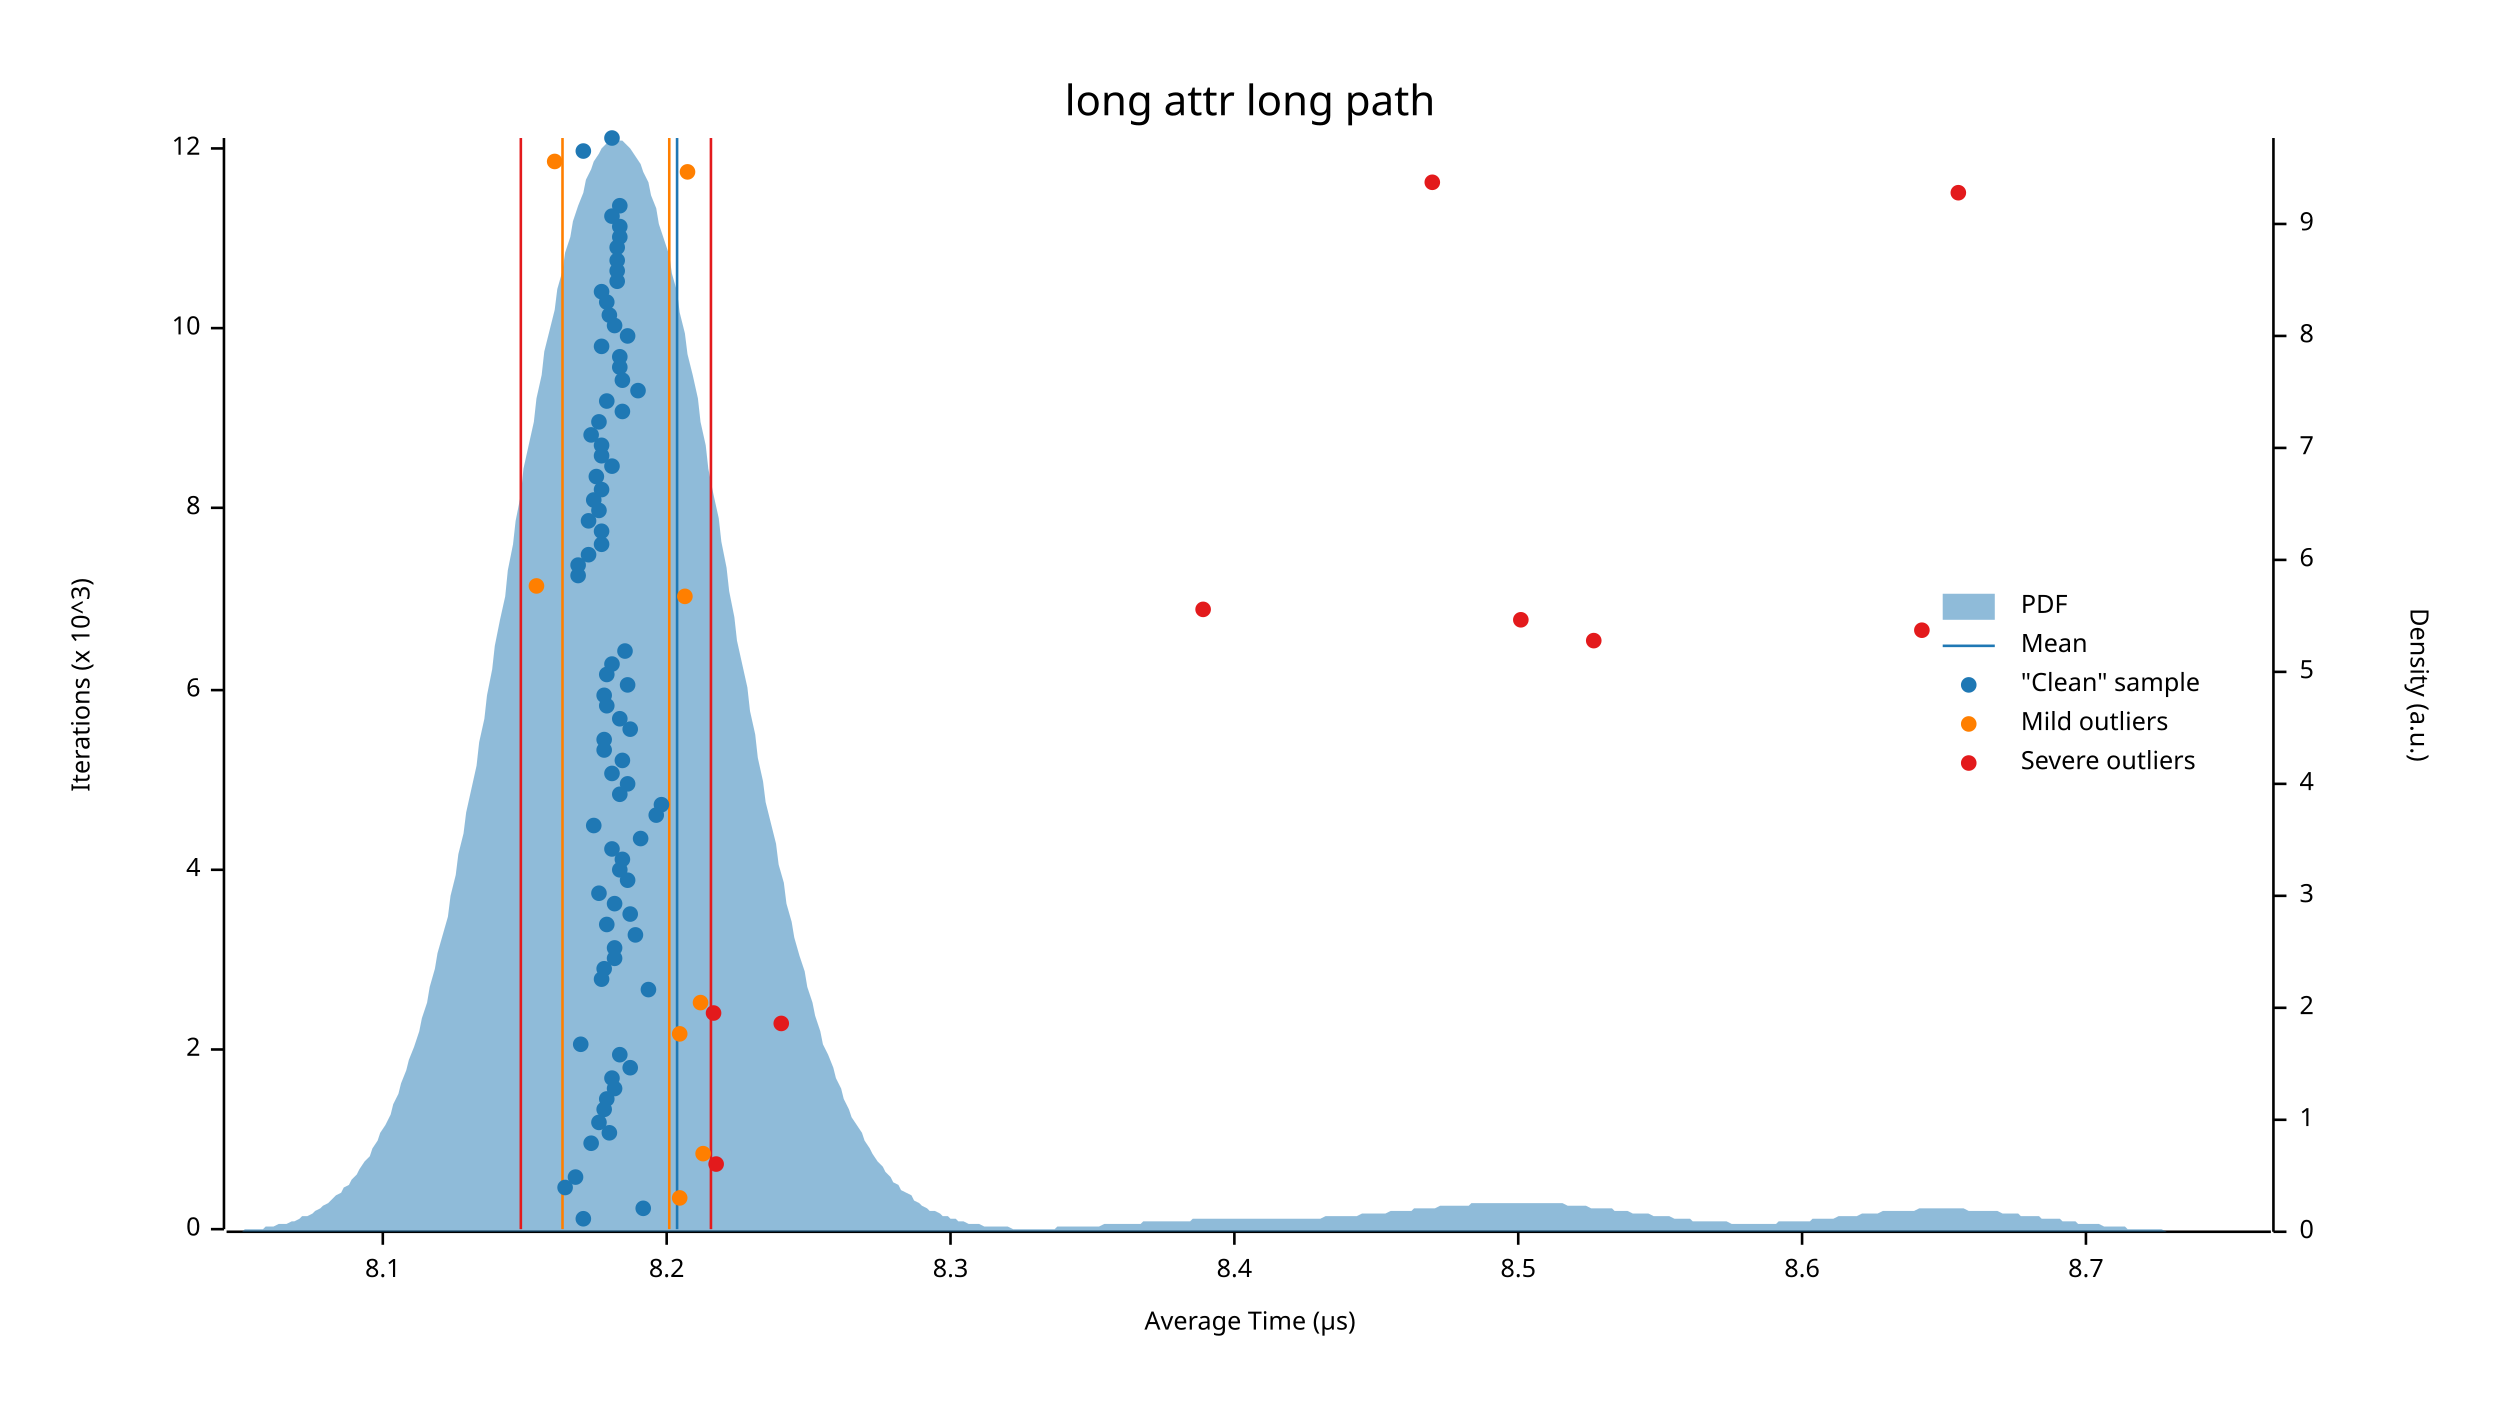
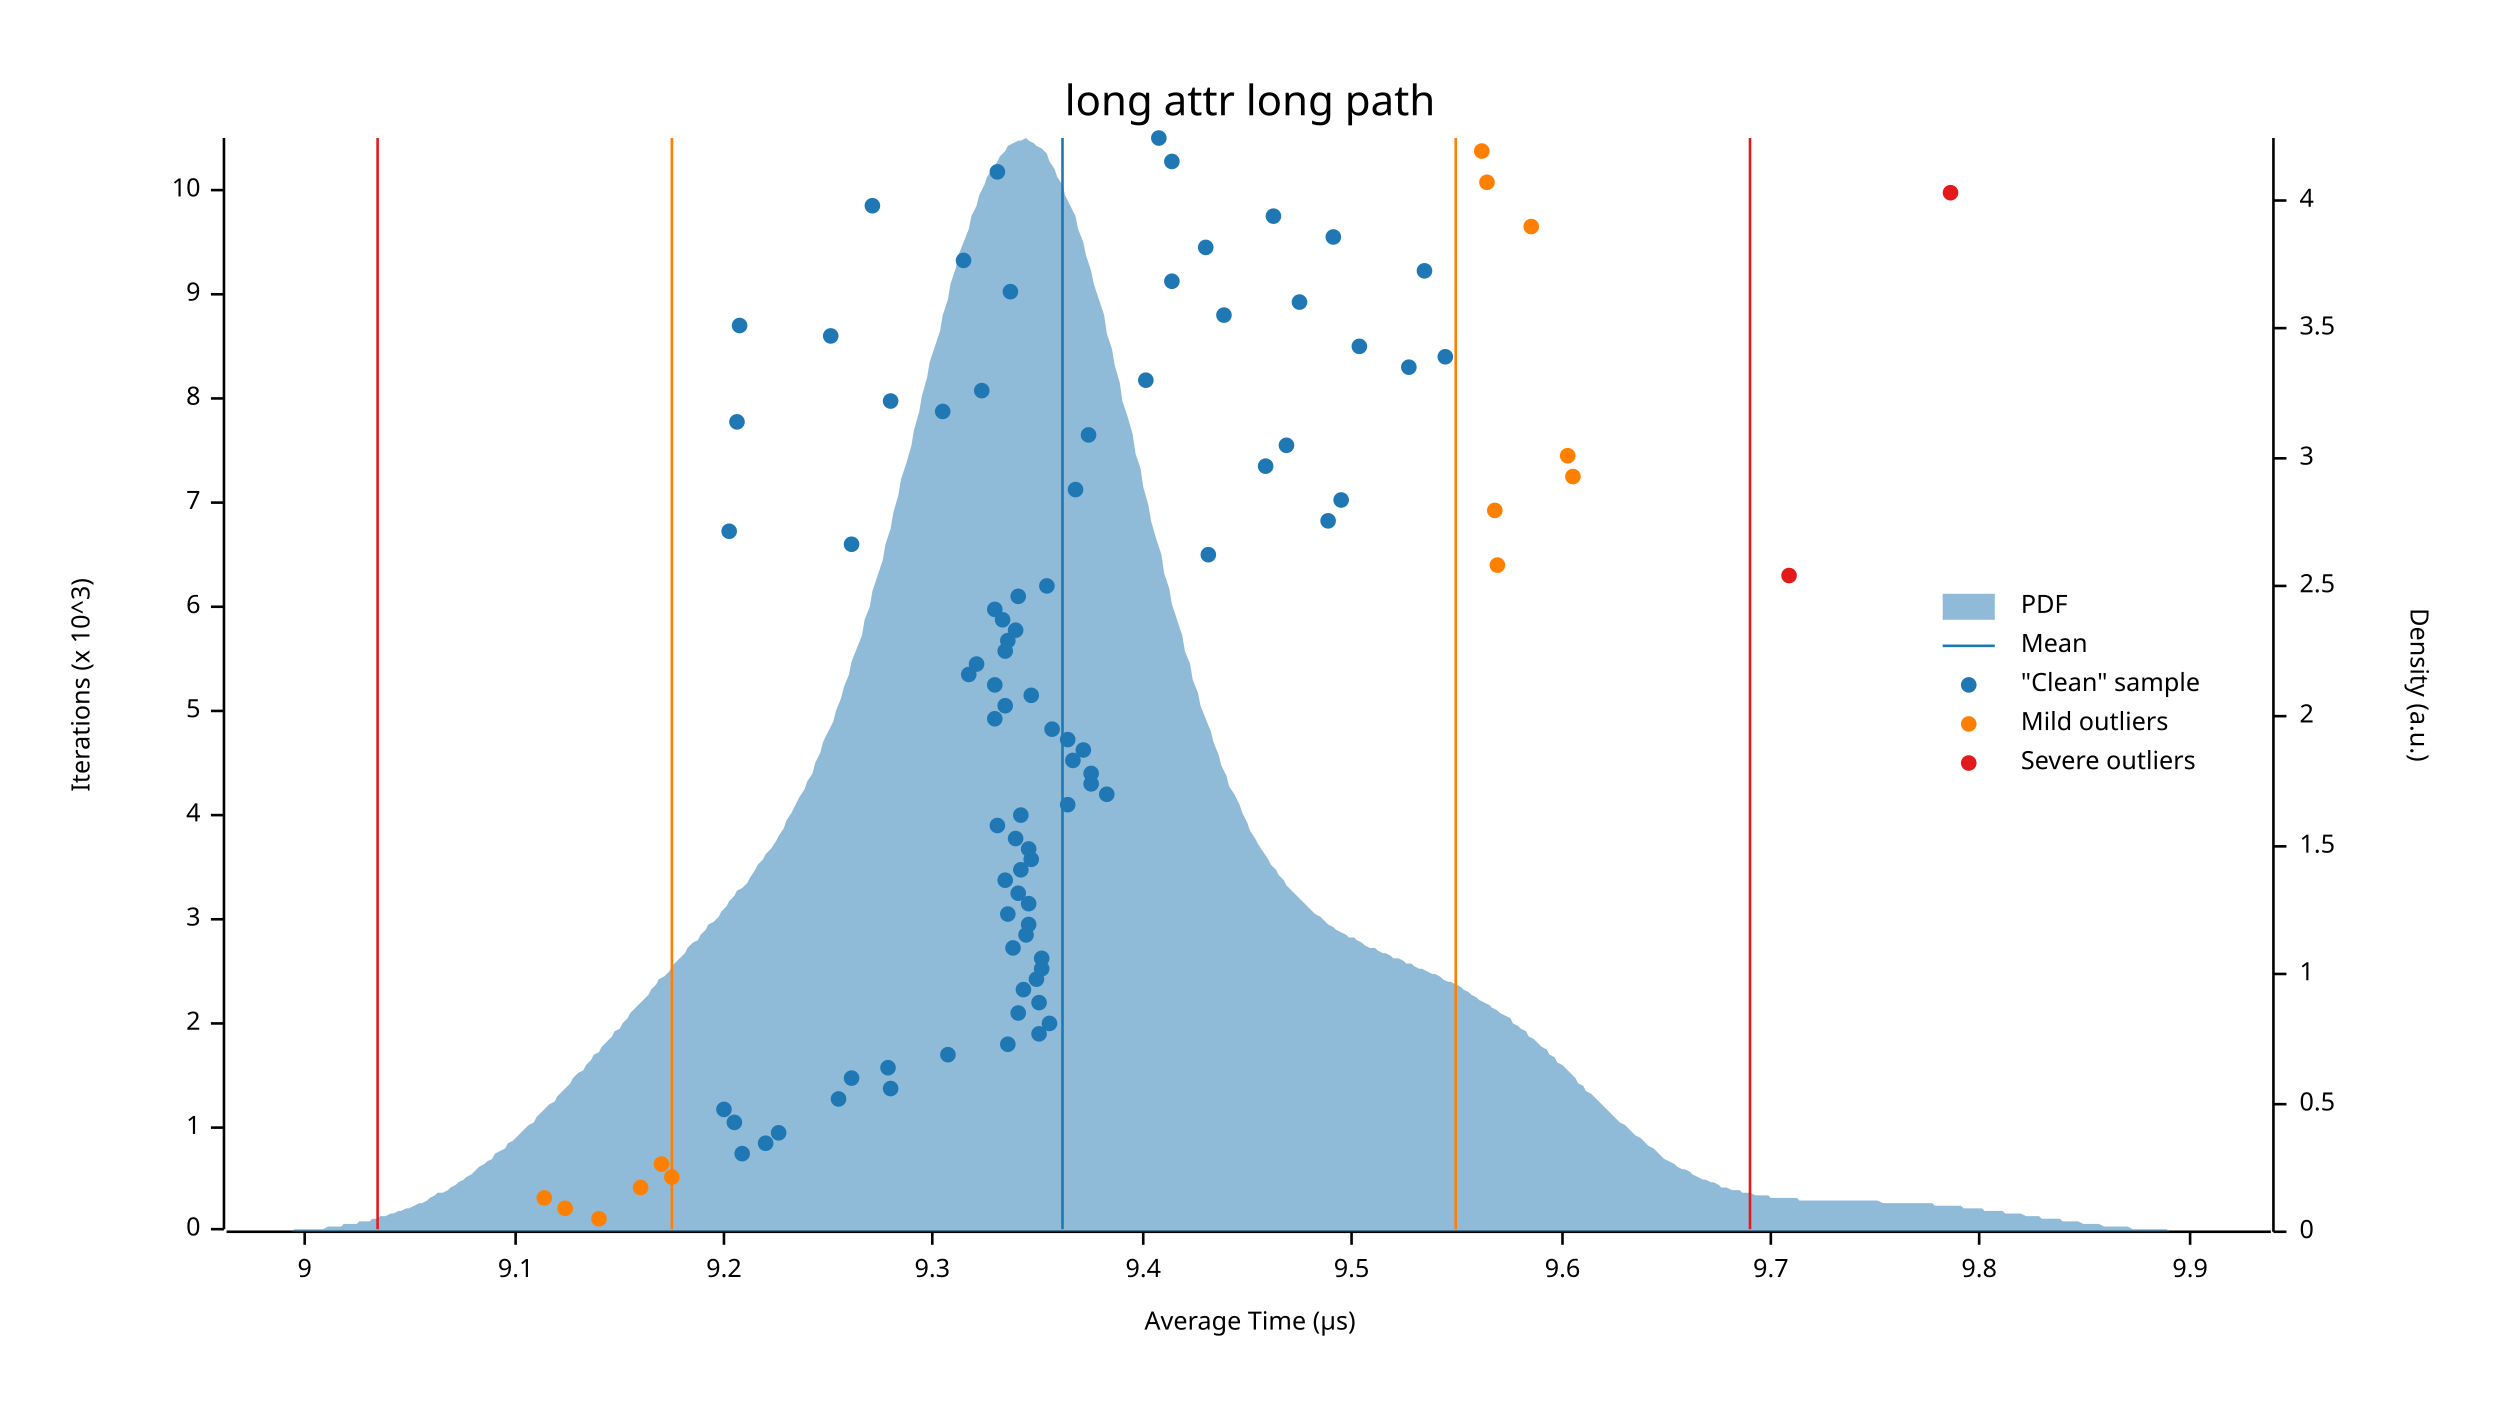
<svg xmlns="http://www.w3.org/2000/svg" width="960" height="540" viewBox="0 0 960 540">
  <text x="480" y="32" dy="0.76em" text-anchor="middle" font-family="sans-serif" font-size="16.129" opacity="1" fill="#000000">
long attr long path
</text>
  <text x="27" y="263" dy="0.76em" text-anchor="middle" font-family="sans-serif" font-size="9.677" opacity="1" fill="#000000" transform="rotate(270, 27, 263)">
Iterations (x 10^3)
</text>
  <text x="480" y="513" dy="-0.5ex" text-anchor="middle" font-family="sans-serif" font-size="9.677" opacity="1" fill="#000000">
Average Time (µs)
</text>
  <polyline fill="none" opacity="1" stroke="#000000" stroke-width="1" points="86,53 86,472 " />
  <text x="77" y="472" dy="0.5ex" text-anchor="end" font-family="sans-serif" font-size="9.677" opacity="1" fill="#000000">
0
</text>
  <polyline fill="none" opacity="1" stroke="#000000" stroke-width="1" points="81,472 86,472 " />
-   <text x="77" y="403" dy="0.5ex" text-anchor="end" font-family="sans-serif" font-size="9.677" opacity="1" fill="#000000">
+   <text x="77" y="433" dy="0.5ex" text-anchor="end" font-family="sans-serif" font-size="9.677" opacity="1" fill="#000000">
+ 1
+ </text>
+   <polyline fill="none" opacity="1" stroke="#000000" stroke-width="1" points="81,433 86,433 " />
+   <text x="77" y="393" dy="0.5ex" text-anchor="end" font-family="sans-serif" font-size="9.677" opacity="1" fill="#000000">
2
</text>
-   <polyline fill="none" opacity="1" stroke="#000000" stroke-width="1" points="81,403 86,403 " />
-   <text x="77" y="334" dy="0.5ex" text-anchor="end" font-family="sans-serif" font-size="9.677" opacity="1" fill="#000000">
+   <polyline fill="none" opacity="1" stroke="#000000" stroke-width="1" points="81,393 86,393 " />
+   <text x="77" y="353" dy="0.5ex" text-anchor="end" font-family="sans-serif" font-size="9.677" opacity="1" fill="#000000">
+ 3
+ </text>
+   <polyline fill="none" opacity="1" stroke="#000000" stroke-width="1" points="81,353 86,353 " />
+   <text x="77" y="313" dy="0.5ex" text-anchor="end" font-family="sans-serif" font-size="9.677" opacity="1" fill="#000000">
4
</text>
-   <polyline fill="none" opacity="1" stroke="#000000" stroke-width="1" points="81,334 86,334 " />
-   <text x="77" y="265" dy="0.5ex" text-anchor="end" font-family="sans-serif" font-size="9.677" opacity="1" fill="#000000">
+   <polyline fill="none" opacity="1" stroke="#000000" stroke-width="1" points="81,313 86,313 " />
+   <text x="77" y="273" dy="0.5ex" text-anchor="end" font-family="sans-serif" font-size="9.677" opacity="1" fill="#000000">
+ 5
+ </text>
+   <polyline fill="none" opacity="1" stroke="#000000" stroke-width="1" points="81,273 86,273 " />
+   <text x="77" y="233" dy="0.5ex" text-anchor="end" font-family="sans-serif" font-size="9.677" opacity="1" fill="#000000">
6
</text>
-   <polyline fill="none" opacity="1" stroke="#000000" stroke-width="1" points="81,265 86,265 " />
-   <text x="77" y="195" dy="0.5ex" text-anchor="end" font-family="sans-serif" font-size="9.677" opacity="1" fill="#000000">
+   <polyline fill="none" opacity="1" stroke="#000000" stroke-width="1" points="81,233 86,233 " />
+   <text x="77" y="193" dy="0.5ex" text-anchor="end" font-family="sans-serif" font-size="9.677" opacity="1" fill="#000000">
+ 7
+ </text>
+   <polyline fill="none" opacity="1" stroke="#000000" stroke-width="1" points="81,193 86,193 " />
+   <text x="77" y="153" dy="0.5ex" text-anchor="end" font-family="sans-serif" font-size="9.677" opacity="1" fill="#000000">
8
</text>
-   <polyline fill="none" opacity="1" stroke="#000000" stroke-width="1" points="81,195 86,195 " />
-   <text x="77" y="126" dy="0.5ex" text-anchor="end" font-family="sans-serif" font-size="9.677" opacity="1" fill="#000000">
+   <polyline fill="none" opacity="1" stroke="#000000" stroke-width="1" points="81,153 86,153 " />
+   <text x="77" y="113" dy="0.5ex" text-anchor="end" font-family="sans-serif" font-size="9.677" opacity="1" fill="#000000">
+ 9
+ </text>
+   <polyline fill="none" opacity="1" stroke="#000000" stroke-width="1" points="81,113 86,113 " />
+   <text x="77" y="73" dy="0.5ex" text-anchor="end" font-family="sans-serif" font-size="9.677" opacity="1" fill="#000000">
10
</text>
-   <polyline fill="none" opacity="1" stroke="#000000" stroke-width="1" points="81,126 86,126 " />
-   <text x="77" y="57" dy="0.5ex" text-anchor="end" font-family="sans-serif" font-size="9.677" opacity="1" fill="#000000">
- 12
- </text>
-   <polyline fill="none" opacity="1" stroke="#000000" stroke-width="1" points="81,57 86,57 " />
+   <polyline fill="none" opacity="1" stroke="#000000" stroke-width="1" points="81,73 86,73 " />
  <polyline fill="none" opacity="1" stroke="#000000" stroke-width="1" points="87,473 872,473 " />
-   <text x="147" y="483" dy="0.76em" text-anchor="middle" font-family="sans-serif" font-size="9.677" opacity="1" fill="#000000">
- 8.1
- </text>
-   <polyline fill="none" opacity="1" stroke="#000000" stroke-width="1" points="147,473 147,478 " />
-   <text x="256" y="483" dy="0.76em" text-anchor="middle" font-family="sans-serif" font-size="9.677" opacity="1" fill="#000000">
- 8.2
- </text>
-   <polyline fill="none" opacity="1" stroke="#000000" stroke-width="1" points="256,473 256,478 " />
-   <text x="365" y="483" dy="0.76em" text-anchor="middle" font-family="sans-serif" font-size="9.677" opacity="1" fill="#000000">
- 8.3
- </text>
-   <polyline fill="none" opacity="1" stroke="#000000" stroke-width="1" points="365,473 365,478 " />
-   <text x="474" y="483" dy="0.76em" text-anchor="middle" font-family="sans-serif" font-size="9.677" opacity="1" fill="#000000">
- 8.4
- </text>
-   <polyline fill="none" opacity="1" stroke="#000000" stroke-width="1" points="474,473 474,478 " />
-   <text x="583" y="483" dy="0.76em" text-anchor="middle" font-family="sans-serif" font-size="9.677" opacity="1" fill="#000000">
- 8.5
- </text>
-   <polyline fill="none" opacity="1" stroke="#000000" stroke-width="1" points="583,473 583,478 " />
-   <text x="692" y="483" dy="0.76em" text-anchor="middle" font-family="sans-serif" font-size="9.677" opacity="1" fill="#000000">
- 8.6
- </text>
-   <polyline fill="none" opacity="1" stroke="#000000" stroke-width="1" points="692,473 692,478 " />
-   <text x="801" y="483" dy="0.76em" text-anchor="middle" font-family="sans-serif" font-size="9.677" opacity="1" fill="#000000">
- 8.7
- </text>
-   <polyline fill="none" opacity="1" stroke="#000000" stroke-width="1" points="801,473 801,478 " />
+   <text x="117" y="483" dy="0.76em" text-anchor="middle" font-family="sans-serif" font-size="9.677" opacity="1" fill="#000000">
+ 9
+ </text>
+   <polyline fill="none" opacity="1" stroke="#000000" stroke-width="1" points="117,473 117,478 " />
+   <text x="198" y="483" dy="0.76em" text-anchor="middle" font-family="sans-serif" font-size="9.677" opacity="1" fill="#000000">
+ 9.1
+ </text>
+   <polyline fill="none" opacity="1" stroke="#000000" stroke-width="1" points="198,473 198,478 " />
+   <text x="278" y="483" dy="0.76em" text-anchor="middle" font-family="sans-serif" font-size="9.677" opacity="1" fill="#000000">
+ 9.2
+ </text>
+   <polyline fill="none" opacity="1" stroke="#000000" stroke-width="1" points="278,473 278,478 " />
+   <text x="358" y="483" dy="0.76em" text-anchor="middle" font-family="sans-serif" font-size="9.677" opacity="1" fill="#000000">
+ 9.3
+ </text>
+   <polyline fill="none" opacity="1" stroke="#000000" stroke-width="1" points="358,473 358,478 " />
+   <text x="439" y="483" dy="0.76em" text-anchor="middle" font-family="sans-serif" font-size="9.677" opacity="1" fill="#000000">
+ 9.4
+ </text>
+   <polyline fill="none" opacity="1" stroke="#000000" stroke-width="1" points="439,473 439,478 " />
+   <text x="519" y="483" dy="0.76em" text-anchor="middle" font-family="sans-serif" font-size="9.677" opacity="1" fill="#000000">
+ 9.5
+ </text>
+   <polyline fill="none" opacity="1" stroke="#000000" stroke-width="1" points="519,473 519,478 " />
+   <text x="600" y="483" dy="0.76em" text-anchor="middle" font-family="sans-serif" font-size="9.677" opacity="1" fill="#000000">
+ 9.6
+ </text>
+   <polyline fill="none" opacity="1" stroke="#000000" stroke-width="1" points="600,473 600,478 " />
+   <text x="680" y="483" dy="0.76em" text-anchor="middle" font-family="sans-serif" font-size="9.677" opacity="1" fill="#000000">
+ 9.7
+ </text>
+   <polyline fill="none" opacity="1" stroke="#000000" stroke-width="1" points="680,473 680,478 " />
+   <text x="760" y="483" dy="0.76em" text-anchor="middle" font-family="sans-serif" font-size="9.677" opacity="1" fill="#000000">
+ 9.8
+ </text>
+   <polyline fill="none" opacity="1" stroke="#000000" stroke-width="1" points="760,473 760,478 " />
+   <text x="841" y="483" dy="0.76em" text-anchor="middle" font-family="sans-serif" font-size="9.677" opacity="1" fill="#000000">
+ 9.9
+ </text>
+   <polyline fill="none" opacity="1" stroke="#000000" stroke-width="1" points="841,473 841,478 " />
  <text x="933" y="263" dy="0.76em" text-anchor="middle" font-family="sans-serif" font-size="9.677" opacity="1" fill="#000000" transform="rotate(90, 933, 263)">
Density (a.u.)
</text>
  <polyline fill="none" opacity="1" stroke="#000000" stroke-width="1" points="873,53 873,473 " />
  <text x="883" y="473" dy="0.5ex" text-anchor="start" font-family="sans-serif" font-size="9.677" opacity="1" fill="#000000">
0
</text>
  <polyline fill="none" opacity="1" stroke="#000000" stroke-width="1" points="873,473 878,473 " />
-   <text x="883" y="430" dy="0.5ex" text-anchor="start" font-family="sans-serif" font-size="9.677" opacity="1" fill="#000000">
+   <text x="883" y="424" dy="0.5ex" text-anchor="start" font-family="sans-serif" font-size="9.677" opacity="1" fill="#000000">
+ 0.5
+ </text>
+   <polyline fill="none" opacity="1" stroke="#000000" stroke-width="1" points="873,424 878,424 " />
+   <text x="883" y="374" dy="0.5ex" text-anchor="start" font-family="sans-serif" font-size="9.677" opacity="1" fill="#000000">
1
</text>
-   <polyline fill="none" opacity="1" stroke="#000000" stroke-width="1" points="873,430 878,430 " />
-   <text x="883" y="387" dy="0.5ex" text-anchor="start" font-family="sans-serif" font-size="9.677" opacity="1" fill="#000000">
+   <polyline fill="none" opacity="1" stroke="#000000" stroke-width="1" points="873,374 878,374 " />
+   <text x="883" y="325" dy="0.5ex" text-anchor="start" font-family="sans-serif" font-size="9.677" opacity="1" fill="#000000">
+ 1.5
+ </text>
+   <polyline fill="none" opacity="1" stroke="#000000" stroke-width="1" points="873,325 878,325 " />
+   <text x="883" y="275" dy="0.5ex" text-anchor="start" font-family="sans-serif" font-size="9.677" opacity="1" fill="#000000">
2
</text>
-   <polyline fill="none" opacity="1" stroke="#000000" stroke-width="1" points="873,387 878,387 " />
-   <text x="883" y="344" dy="0.5ex" text-anchor="start" font-family="sans-serif" font-size="9.677" opacity="1" fill="#000000">
+   <polyline fill="none" opacity="1" stroke="#000000" stroke-width="1" points="873,275 878,275 " />
+   <text x="883" y="225" dy="0.5ex" text-anchor="start" font-family="sans-serif" font-size="9.677" opacity="1" fill="#000000">
+ 2.5
+ </text>
+   <polyline fill="none" opacity="1" stroke="#000000" stroke-width="1" points="873,225 878,225 " />
+   <text x="883" y="176" dy="0.5ex" text-anchor="start" font-family="sans-serif" font-size="9.677" opacity="1" fill="#000000">
3
</text>
-   <polyline fill="none" opacity="1" stroke="#000000" stroke-width="1" points="873,344 878,344 " />
-   <text x="883" y="301" dy="0.5ex" text-anchor="start" font-family="sans-serif" font-size="9.677" opacity="1" fill="#000000">
+   <polyline fill="none" opacity="1" stroke="#000000" stroke-width="1" points="873,176 878,176 " />
+   <text x="883" y="126" dy="0.5ex" text-anchor="start" font-family="sans-serif" font-size="9.677" opacity="1" fill="#000000">
+ 3.5
+ </text>
+   <polyline fill="none" opacity="1" stroke="#000000" stroke-width="1" points="873,126 878,126 " />
+   <text x="883" y="77" dy="0.5ex" text-anchor="start" font-family="sans-serif" font-size="9.677" opacity="1" fill="#000000">
4
</text>
-   <polyline fill="none" opacity="1" stroke="#000000" stroke-width="1" points="873,301 878,301 " />
-   <text x="883" y="258" dy="0.5ex" text-anchor="start" font-family="sans-serif" font-size="9.677" opacity="1" fill="#000000">
- 5
- </text>
-   <polyline fill="none" opacity="1" stroke="#000000" stroke-width="1" points="873,258 878,258 " />
-   <text x="883" y="215" dy="0.5ex" text-anchor="start" font-family="sans-serif" font-size="9.677" opacity="1" fill="#000000">
- 6
- </text>
-   <polyline fill="none" opacity="1" stroke="#000000" stroke-width="1" points="873,215 878,215 " />
-   <text x="883" y="172" dy="0.5ex" text-anchor="start" font-family="sans-serif" font-size="9.677" opacity="1" fill="#000000">
- 7
- </text>
-   <polyline fill="none" opacity="1" stroke="#000000" stroke-width="1" points="873,172 878,172 " />
-   <text x="883" y="129" dy="0.5ex" text-anchor="start" font-family="sans-serif" font-size="9.677" opacity="1" fill="#000000">
- 8
- </text>
-   <polyline fill="none" opacity="1" stroke="#000000" stroke-width="1" points="873,129 878,129 " />
-   <text x="883" y="86" dy="0.5ex" text-anchor="start" font-family="sans-serif" font-size="9.677" opacity="1" fill="#000000">
- 9
- </text>
-   <polyline fill="none" opacity="1" stroke="#000000" stroke-width="1" points="873,86 878,86 " />
-   <polygon opacity="0.5" fill="#1F78B4" points="87,473 88,473 90,473 91,473 93,473 94,472 96,472 98,472 99,472 101,472 102,471 104,471 105,471 107,470 109,470 110,470 112,469 113,469 115,468 116,467 118,467 120,466 121,465 123,464 124,463 126,462 127,461 129,459 131,458 132,456 134,455 135,453 137,451 138,449 140,446 142,444 143,441 145,438 146,435 148,432 150,428 151,424 153,420 154,416 156,411 157,407 159,402 161,396 162,391 164,385 165,379 167,372 168,366 170,359 172,352 173,344 175,336 176,328 178,320 179,312 181,303 183,294 184,285 186,276 187,267 189,257 190,248 192,238 194,229 195,219 197,209 198,200 200,190 201,180 203,171 205,162 206,153 208,144 209,135 211,127 213,119 214,111 216,104 217,97 219,91 220,85 222,79 224,74 225,69 227,65 228,62 230,59 231,57 233,55 235,54 236,53 238,54 239,54 241,56 242,57 244,60 246,63 247,66 249,70 250,75 252,80 253,86 255,92 257,98 258,105 260,112 261,120 263,128 264,136 266,144 268,153 269,162 271,171 272,180 274,190 276,199 277,208 279,218 280,227 282,237 283,246 285,255 287,264 288,273 290,282 291,291 293,300 294,308 296,316 298,324 299,332 301,339 302,347 304,354 305,360 307,367 309,373 310,379 312,385 313,390 315,396 316,401 318,405 320,410 321,414 323,418 324,422 326,426 327,429 329,432 331,435 332,438 334,441 335,443 337,446 339,448 340,450 342,452 343,454 345,455 346,457 348,458 350,459 351,461 353,462 354,463 356,464 357,465 359,465 361,466 362,467 364,467 365,468 367,468 368,469 370,469 372,470 373,470 375,470 376,470 378,471 379,471 381,471 383,471 384,471 386,471 387,471 389,472 391,472 392,472 394,472 395,472 397,472 398,472 400,472 402,472 403,472 405,472 406,471 408,471 409,471 411,471 413,471 414,471 416,471 417,471 419,471 420,471 422,471 424,470 425,470 427,470 428,470 430,470 431,470 433,470 435,470 436,470 438,470 439,469 441,469 442,469 444,469 446,469 447,469 449,469 450,469 452,469 454,469 455,469 457,469 458,468 460,468 461,468 463,468 465,468 466,468 468,468 469,468 471,468 472,468 474,468 476,468 477,468 479,468 480,468 482,468 483,468 485,468 487,468 488,468 490,468 491,468 493,468 494,468 496,468 498,468 499,468 501,468 502,468 504,468 505,468 507,468 509,467 510,467 512,467 513,467 515,467 517,467 518,467 520,467 521,467 523,466 524,466 526,466 528,466 529,466 531,466 532,466 534,465 535,465 537,465 539,465 540,465 542,465 543,464 545,464 546,464 548,464 550,464 551,464 553,463 554,463 556,463 557,463 559,463 561,463 562,463 564,463 565,462 567,462 568,462 570,462 572,462 573,462 575,462 576,462 578,462 580,462 581,462 583,462 584,462 586,462 587,462 589,462 591,462 592,462 594,462 595,462 597,462 598,462 600,462 602,463 603,463 605,463 606,463 608,463 609,463 611,464 613,464 614,464 616,464 617,464 619,464 620,465 622,465 624,465 625,465 627,466 628,466 630,466 632,466 633,466 635,467 636,467 638,467 639,467 641,467 643,468 644,468 646,468 647,468 649,468 650,469 652,469 654,469 655,469 657,469 658,469 660,469 661,469 663,469 665,470 666,470 668,470 669,470 671,470 672,470 674,470 676,470 677,470 679,470 680,470 682,470 683,469 685,469 687,469 688,469 690,469 691,469 693,469 695,469 696,468 698,468 699,468 701,468 702,468 704,468 706,467 707,467 709,467 710,467 712,467 713,467 715,466 717,466 718,466 720,466 721,466 723,465 724,465 726,465 728,465 729,465 731,465 732,465 734,465 735,465 737,464 739,464 740,464 742,464 743,464 745,464 746,464 748,464 750,464 751,464 753,464 754,464 756,465 758,465 759,465 761,465 762,465 764,465 765,465 767,465 769,466 770,466 772,466 773,466 775,466 776,467 778,467 780,467 781,467 783,467 784,468 786,468 787,468 789,468 791,468 792,469 794,469 795,469 797,469 798,470 800,470 802,470 803,470 805,470 806,470 808,471 809,471 811,471 813,471 814,471 816,471 817,472 819,472 821,472 822,472 824,472 825,472 827,472 828,472 830,472 832,473 833,473 835,473 836,473 838,473 839,473 841,473 843,473 844,473 846,473 847,473 849,473 850,473 852,473 854,473 855,473 857,473 858,473 860,473 861,473 863,473 865,473 866,473 868,473 869,473 871,473 873,473 873,473 87,473 " />
-   <polyline fill="none" opacity="1" stroke="#1F78B4" stroke-width="1" points="260,472 260,53 " />
-   <polyline fill="none" opacity="1" stroke="#FF7F00" stroke-width="1" points="216,472 216,53 " />
-   <polyline fill="none" opacity="1" stroke="#FF7F00" stroke-width="1" points="257,472 257,53 " />
-   <polyline fill="none" opacity="1" stroke="#E31A1C" stroke-width="1" points="200,472 200,53 " />
-   <polyline fill="none" opacity="1" stroke="#E31A1C" stroke-width="1" points="273,472 273,53 " />
-   <circle cx="224" cy="468" r="3" opacity="1" fill="#1F78B4" stroke="none" stroke-width="1" />
-   <circle cx="247" cy="464" r="3" opacity="1" fill="#1F78B4" stroke="none" stroke-width="1" />
-   <circle cx="217" cy="456" r="3" opacity="1" fill="#1F78B4" stroke="none" stroke-width="1" />
-   <circle cx="221" cy="452" r="3" opacity="1" fill="#1F78B4" stroke="none" stroke-width="1" />
-   <circle cx="227" cy="439" r="3" opacity="1" fill="#1F78B4" stroke="none" stroke-width="1" />
-   <circle cx="234" cy="435" r="3" opacity="1" fill="#1F78B4" stroke="none" stroke-width="1" />
-   <circle cx="230" cy="431" r="3" opacity="1" fill="#1F78B4" stroke="none" stroke-width="1" />
-   <circle cx="232" cy="426" r="3" opacity="1" fill="#1F78B4" stroke="none" stroke-width="1" />
-   <circle cx="233" cy="422" r="3" opacity="1" fill="#1F78B4" stroke="none" stroke-width="1" />
-   <circle cx="236" cy="418" r="3" opacity="1" fill="#1F78B4" stroke="none" stroke-width="1" />
-   <circle cx="235" cy="414" r="3" opacity="1" fill="#1F78B4" stroke="none" stroke-width="1" />
-   <circle cx="242" cy="410" r="3" opacity="1" fill="#1F78B4" stroke="none" stroke-width="1" />
-   <circle cx="238" cy="405" r="3" opacity="1" fill="#1F78B4" stroke="none" stroke-width="1" />
-   <circle cx="223" cy="401" r="3" opacity="1" fill="#1F78B4" stroke="none" stroke-width="1" />
-   <circle cx="249" cy="380" r="3" opacity="1" fill="#1F78B4" stroke="none" stroke-width="1" />
-   <circle cx="231" cy="376" r="3" opacity="1" fill="#1F78B4" stroke="none" stroke-width="1" />
-   <circle cx="232" cy="372" r="3" opacity="1" fill="#1F78B4" stroke="none" stroke-width="1" />
-   <circle cx="236" cy="368" r="3" opacity="1" fill="#1F78B4" stroke="none" stroke-width="1" />
-   <circle cx="236" cy="364" r="3" opacity="1" fill="#1F78B4" stroke="none" stroke-width="1" />
-   <circle cx="244" cy="359" r="3" opacity="1" fill="#1F78B4" stroke="none" stroke-width="1" />
-   <circle cx="233" cy="355" r="3" opacity="1" fill="#1F78B4" stroke="none" stroke-width="1" />
-   <circle cx="242" cy="351" r="3" opacity="1" fill="#1F78B4" stroke="none" stroke-width="1" />
-   <circle cx="236" cy="347" r="3" opacity="1" fill="#1F78B4" stroke="none" stroke-width="1" />
-   <circle cx="230" cy="343" r="3" opacity="1" fill="#1F78B4" stroke="none" stroke-width="1" />
-   <circle cx="241" cy="338" r="3" opacity="1" fill="#1F78B4" stroke="none" stroke-width="1" />
-   <circle cx="238" cy="334" r="3" opacity="1" fill="#1F78B4" stroke="none" stroke-width="1" />
-   <circle cx="239" cy="330" r="3" opacity="1" fill="#1F78B4" stroke="none" stroke-width="1" />
-   <circle cx="235" cy="326" r="3" opacity="1" fill="#1F78B4" stroke="none" stroke-width="1" />
-   <circle cx="246" cy="322" r="3" opacity="1" fill="#1F78B4" stroke="none" stroke-width="1" />
-   <circle cx="228" cy="317" r="3" opacity="1" fill="#1F78B4" stroke="none" stroke-width="1" />
-   <circle cx="252" cy="313" r="3" opacity="1" fill="#1F78B4" stroke="none" stroke-width="1" />
-   <circle cx="254" cy="309" r="3" opacity="1" fill="#1F78B4" stroke="none" stroke-width="1" />
-   <circle cx="238" cy="305" r="3" opacity="1" fill="#1F78B4" stroke="none" stroke-width="1" />
-   <circle cx="241" cy="301" r="3" opacity="1" fill="#1F78B4" stroke="none" stroke-width="1" />
-   <circle cx="235" cy="297" r="3" opacity="1" fill="#1F78B4" stroke="none" stroke-width="1" />
-   <circle cx="239" cy="292" r="3" opacity="1" fill="#1F78B4" stroke="none" stroke-width="1" />
-   <circle cx="232" cy="288" r="3" opacity="1" fill="#1F78B4" stroke="none" stroke-width="1" />
-   <circle cx="232" cy="284" r="3" opacity="1" fill="#1F78B4" stroke="none" stroke-width="1" />
-   <circle cx="242" cy="280" r="3" opacity="1" fill="#1F78B4" stroke="none" stroke-width="1" />
-   <circle cx="238" cy="276" r="3" opacity="1" fill="#1F78B4" stroke="none" stroke-width="1" />
-   <circle cx="233" cy="271" r="3" opacity="1" fill="#1F78B4" stroke="none" stroke-width="1" />
-   <circle cx="232" cy="267" r="3" opacity="1" fill="#1F78B4" stroke="none" stroke-width="1" />
-   <circle cx="241" cy="263" r="3" opacity="1" fill="#1F78B4" stroke="none" stroke-width="1" />
-   <circle cx="233" cy="259" r="3" opacity="1" fill="#1F78B4" stroke="none" stroke-width="1" />
-   <circle cx="235" cy="255" r="3" opacity="1" fill="#1F78B4" stroke="none" stroke-width="1" />
-   <circle cx="240" cy="250" r="3" opacity="1" fill="#1F78B4" stroke="none" stroke-width="1" />
-   <circle cx="222" cy="221" r="3" opacity="1" fill="#1F78B4" stroke="none" stroke-width="1" />
-   <circle cx="222" cy="217" r="3" opacity="1" fill="#1F78B4" stroke="none" stroke-width="1" />
-   <circle cx="226" cy="213" r="3" opacity="1" fill="#1F78B4" stroke="none" stroke-width="1" />
-   <circle cx="231" cy="209" r="3" opacity="1" fill="#1F78B4" stroke="none" stroke-width="1" />
-   <circle cx="231" cy="204" r="3" opacity="1" fill="#1F78B4" stroke="none" stroke-width="1" />
-   <circle cx="226" cy="200" r="3" opacity="1" fill="#1F78B4" stroke="none" stroke-width="1" />
-   <circle cx="230" cy="196" r="3" opacity="1" fill="#1F78B4" stroke="none" stroke-width="1" />
-   <circle cx="228" cy="192" r="3" opacity="1" fill="#1F78B4" stroke="none" stroke-width="1" />
-   <circle cx="231" cy="188" r="3" opacity="1" fill="#1F78B4" stroke="none" stroke-width="1" />
-   <circle cx="229" cy="183" r="3" opacity="1" fill="#1F78B4" stroke="none" stroke-width="1" />
-   <circle cx="235" cy="179" r="3" opacity="1" fill="#1F78B4" stroke="none" stroke-width="1" />
-   <circle cx="231" cy="175" r="3" opacity="1" fill="#1F78B4" stroke="none" stroke-width="1" />
-   <circle cx="231" cy="171" r="3" opacity="1" fill="#1F78B4" stroke="none" stroke-width="1" />
-   <circle cx="227" cy="167" r="3" opacity="1" fill="#1F78B4" stroke="none" stroke-width="1" />
-   <circle cx="230" cy="162" r="3" opacity="1" fill="#1F78B4" stroke="none" stroke-width="1" />
-   <circle cx="239" cy="158" r="3" opacity="1" fill="#1F78B4" stroke="none" stroke-width="1" />
-   <circle cx="233" cy="154" r="3" opacity="1" fill="#1F78B4" stroke="none" stroke-width="1" />
-   <circle cx="245" cy="150" r="3" opacity="1" fill="#1F78B4" stroke="none" stroke-width="1" />
-   <circle cx="239" cy="146" r="3" opacity="1" fill="#1F78B4" stroke="none" stroke-width="1" />
-   <circle cx="238" cy="141" r="3" opacity="1" fill="#1F78B4" stroke="none" stroke-width="1" />
-   <circle cx="238" cy="137" r="3" opacity="1" fill="#1F78B4" stroke="none" stroke-width="1" />
-   <circle cx="231" cy="133" r="3" opacity="1" fill="#1F78B4" stroke="none" stroke-width="1" />
-   <circle cx="241" cy="129" r="3" opacity="1" fill="#1F78B4" stroke="none" stroke-width="1" />
-   <circle cx="236" cy="125" r="3" opacity="1" fill="#1F78B4" stroke="none" stroke-width="1" />
-   <circle cx="234" cy="121" r="3" opacity="1" fill="#1F78B4" stroke="none" stroke-width="1" />
-   <circle cx="233" cy="116" r="3" opacity="1" fill="#1F78B4" stroke="none" stroke-width="1" />
-   <circle cx="231" cy="112" r="3" opacity="1" fill="#1F78B4" stroke="none" stroke-width="1" />
-   <circle cx="237" cy="108" r="3" opacity="1" fill="#1F78B4" stroke="none" stroke-width="1" />
-   <circle cx="237" cy="104" r="3" opacity="1" fill="#1F78B4" stroke="none" stroke-width="1" />
-   <circle cx="237" cy="100" r="3" opacity="1" fill="#1F78B4" stroke="none" stroke-width="1" />
-   <circle cx="237" cy="95" r="3" opacity="1" fill="#1F78B4" stroke="none" stroke-width="1" />
-   <circle cx="238" cy="91" r="3" opacity="1" fill="#1F78B4" stroke="none" stroke-width="1" />
-   <circle cx="238" cy="87" r="3" opacity="1" fill="#1F78B4" stroke="none" stroke-width="1" />
-   <circle cx="235" cy="83" r="3" opacity="1" fill="#1F78B4" stroke="none" stroke-width="1" />
-   <circle cx="238" cy="79" r="3" opacity="1" fill="#1F78B4" stroke="none" stroke-width="1" />
-   <circle cx="224" cy="58" r="3" opacity="1" fill="#1F78B4" stroke="none" stroke-width="1" />
-   <circle cx="235" cy="53" r="3" opacity="1" fill="#1F78B4" stroke="none" stroke-width="1" />
-   <circle cx="261" cy="460" r="3" opacity="1" fill="#FF7F00" stroke="none" stroke-width="1" />
-   <circle cx="270" cy="443" r="3" opacity="1" fill="#FF7F00" stroke="none" stroke-width="1" />
-   <circle cx="261" cy="397" r="3" opacity="1" fill="#FF7F00" stroke="none" stroke-width="1" />
-   <circle cx="269" cy="385" r="3" opacity="1" fill="#FF7F00" stroke="none" stroke-width="1" />
-   <circle cx="263" cy="229" r="3" opacity="1" fill="#FF7F00" stroke="none" stroke-width="1" />
-   <circle cx="206" cy="225" r="3" opacity="1" fill="#FF7F00" stroke="none" stroke-width="1" />
-   <circle cx="264" cy="66" r="3" opacity="1" fill="#FF7F00" stroke="none" stroke-width="1" />
-   <circle cx="213" cy="62" r="3" opacity="1" fill="#FF7F00" stroke="none" stroke-width="1" />
-   <circle cx="275" cy="447" r="3" opacity="1" fill="#E31A1C" stroke="none" stroke-width="1" />
-   <circle cx="300" cy="393" r="3" opacity="1" fill="#E31A1C" stroke="none" stroke-width="1" />
-   <circle cx="274" cy="389" r="3" opacity="1" fill="#E31A1C" stroke="none" stroke-width="1" />
-   <circle cx="612" cy="246" r="3" opacity="1" fill="#E31A1C" stroke="none" stroke-width="1" />
-   <circle cx="738" cy="242" r="3" opacity="1" fill="#E31A1C" stroke="none" stroke-width="1" />
-   <circle cx="584" cy="238" r="3" opacity="1" fill="#E31A1C" stroke="none" stroke-width="1" />
-   <circle cx="462" cy="234" r="3" opacity="1" fill="#E31A1C" stroke="none" stroke-width="1" />
-   <circle cx="752" cy="74" r="3" opacity="1" fill="#E31A1C" stroke="none" stroke-width="1" />
-   <circle cx="550" cy="70" r="3" opacity="1" fill="#E31A1C" stroke="none" stroke-width="1" />
+   <polyline fill="none" opacity="1" stroke="#000000" stroke-width="1" points="873,77 878,77 " />
+   <polygon opacity="0.5" fill="#1F78B4" points="87,473 88,473 90,473 91,473 93,473 94,473 96,473 98,473 99,473 101,473 102,473 104,473 105,473 107,473 109,473 110,473 112,473 113,472 115,472 116,472 118,472 120,472 121,472 123,472 124,472 126,471 127,471 129,471 131,471 132,470 134,470 135,470 137,470 138,469 140,469 142,469 143,468 145,468 146,467 148,467 150,466 151,466 153,465 154,465 156,464 157,464 159,463 161,462 162,462 164,461 165,460 167,459 168,458 170,458 172,457 173,456 175,455 176,454 178,453 179,452 181,451 183,449 184,448 186,447 187,446 189,445 190,443 192,442 194,441 195,439 197,438 198,437 200,435 201,434 203,432 205,431 206,429 208,427 209,426 211,424 213,423 214,421 216,419 217,418 219,416 220,414 222,412 224,411 225,409 227,407 228,405 230,404 231,402 233,400 235,398 236,396 238,395 239,393 241,391 242,389 244,387 246,385 247,384 249,382 250,380 252,378 253,376 255,375 257,373 258,371 260,369 261,368 263,366 264,364 266,362 268,361 269,359 271,357 272,355 274,354 276,352 277,350 279,348 280,346 282,344 283,342 285,341 287,339 288,337 290,334 291,332 293,330 294,328 296,326 298,323 299,321 301,318 302,315 304,312 305,310 307,306 309,303 310,300 312,297 313,293 315,289 316,285 318,281 320,277 321,273 323,268 324,264 326,259 327,254 329,249 331,244 332,238 334,233 335,227 337,221 339,215 340,209 342,203 343,197 345,190 346,184 348,178 350,171 351,165 353,158 354,152 356,145 357,139 359,133 361,127 362,121 364,115 365,109 367,103 368,98 370,93 372,88 373,83 375,79 376,75 378,71 379,68 381,65 383,62 384,60 386,58 387,56 389,55 391,54 392,54 394,53 395,54 397,55 398,56 400,57 402,59 403,62 405,65 406,68 408,71 409,75 411,79 413,83 414,88 416,93 417,98 419,104 420,109 422,115 424,121 425,128 427,134 428,140 430,147 431,154 433,160 435,167 436,174 438,180 439,187 441,194 442,200 444,207 446,213 447,220 449,226 450,232 452,238 454,244 455,250 457,255 458,261 460,266 461,271 463,276 465,281 466,285 468,290 469,294 471,298 472,302 474,305 476,309 477,312 479,316 480,319 482,322 483,324 485,327 487,330 488,332 490,334 491,336 493,338 494,340 496,342 498,344 499,345 501,347 502,348 504,350 505,351 507,352 509,354 510,355 512,356 513,357 515,358 517,359 518,360 520,360 521,361 523,362 524,363 526,364 528,364 529,365 531,366 532,366 534,367 535,368 537,368 539,369 540,370 542,370 543,371 545,372 546,372 548,373 550,374 551,374 553,375 554,376 556,377 557,377 559,378 561,379 562,380 564,381 565,382 567,383 568,384 570,385 572,386 573,387 575,388 576,389 578,390 580,391 581,393 583,394 584,395 586,396 587,398 589,399 591,401 592,402 594,403 595,405 597,406 598,408 600,409 602,411 603,412 605,414 606,416 608,417 609,419 611,420 613,422 614,423 616,425 617,426 619,428 620,429 622,431 624,432 625,433 627,435 628,436 630,437 632,439 633,440 635,441 636,442 638,444 639,445 641,446 643,447 644,448 646,449 647,449 649,450 650,451 652,452 654,453 655,453 657,454 658,454 660,455 661,456 663,456 665,457 666,457 668,457 669,458 671,458 672,458 674,459 676,459 677,459 679,459 680,460 682,460 683,460 685,460 687,460 688,460 690,460 691,461 693,461 695,461 696,461 698,461 699,461 701,461 702,461 704,461 706,461 707,461 709,461 710,461 712,461 713,461 715,461 717,461 718,461 720,461 721,461 723,462 724,462 726,462 728,462 729,462 731,462 732,462 734,462 735,462 737,462 739,462 740,462 742,462 743,463 745,463 746,463 748,463 750,463 751,463 753,463 754,464 756,464 758,464 759,464 761,464 762,465 764,465 765,465 767,465 769,465 770,466 772,466 773,466 775,466 776,466 778,467 780,467 781,467 783,467 784,468 786,468 787,468 789,468 791,468 792,469 794,469 795,469 797,469 798,469 800,470 802,470 803,470 805,470 806,470 808,471 809,471 811,471 813,471 814,471 816,471 817,471 819,472 821,472 822,472 824,472 825,472 827,472 828,472 830,472 832,472 833,473 835,473 836,473 838,473 839,473 841,473 843,473 844,473 846,473 847,473 849,473 850,473 852,473 854,473 855,473 857,473 858,473 860,473 861,473 863,473 865,473 866,473 868,473 869,473 871,473 873,473 873,473 87,473 " />
+   <polyline fill="none" opacity="1" stroke="#1F78B4" stroke-width="1" points="408,472 408,53 " />
+   <polyline fill="none" opacity="1" stroke="#FF7F00" stroke-width="1" points="258,472 258,53 " />
+   <polyline fill="none" opacity="1" stroke="#FF7F00" stroke-width="1" points="559,472 559,53 " />
+   <polyline fill="none" opacity="1" stroke="#E31A1C" stroke-width="1" points="145,472 145,53 " />
+   <polyline fill="none" opacity="1" stroke="#E31A1C" stroke-width="1" points="672,472 672,53 " />
+   <circle cx="285" cy="443" r="3" opacity="1" fill="#1F78B4" stroke="none" stroke-width="1" />
+   <circle cx="294" cy="439" r="3" opacity="1" fill="#1F78B4" stroke="none" stroke-width="1" />
+   <circle cx="299" cy="435" r="3" opacity="1" fill="#1F78B4" stroke="none" stroke-width="1" />
+   <circle cx="282" cy="431" r="3" opacity="1" fill="#1F78B4" stroke="none" stroke-width="1" />
+   <circle cx="278" cy="426" r="3" opacity="1" fill="#1F78B4" stroke="none" stroke-width="1" />
+   <circle cx="322" cy="422" r="3" opacity="1" fill="#1F78B4" stroke="none" stroke-width="1" />
+   <circle cx="342" cy="418" r="3" opacity="1" fill="#1F78B4" stroke="none" stroke-width="1" />
+   <circle cx="327" cy="414" r="3" opacity="1" fill="#1F78B4" stroke="none" stroke-width="1" />
+   <circle cx="341" cy="410" r="3" opacity="1" fill="#1F78B4" stroke="none" stroke-width="1" />
+   <circle cx="364" cy="405" r="3" opacity="1" fill="#1F78B4" stroke="none" stroke-width="1" />
+   <circle cx="387" cy="401" r="3" opacity="1" fill="#1F78B4" stroke="none" stroke-width="1" />
+   <circle cx="399" cy="397" r="3" opacity="1" fill="#1F78B4" stroke="none" stroke-width="1" />
+   <circle cx="403" cy="393" r="3" opacity="1" fill="#1F78B4" stroke="none" stroke-width="1" />
+   <circle cx="391" cy="389" r="3" opacity="1" fill="#1F78B4" stroke="none" stroke-width="1" />
+   <circle cx="399" cy="385" r="3" opacity="1" fill="#1F78B4" stroke="none" stroke-width="1" />
+   <circle cx="393" cy="380" r="3" opacity="1" fill="#1F78B4" stroke="none" stroke-width="1" />
+   <circle cx="398" cy="376" r="3" opacity="1" fill="#1F78B4" stroke="none" stroke-width="1" />
+   <circle cx="400" cy="372" r="3" opacity="1" fill="#1F78B4" stroke="none" stroke-width="1" />
+   <circle cx="400" cy="368" r="3" opacity="1" fill="#1F78B4" stroke="none" stroke-width="1" />
+   <circle cx="389" cy="364" r="3" opacity="1" fill="#1F78B4" stroke="none" stroke-width="1" />
+   <circle cx="394" cy="359" r="3" opacity="1" fill="#1F78B4" stroke="none" stroke-width="1" />
+   <circle cx="395" cy="355" r="3" opacity="1" fill="#1F78B4" stroke="none" stroke-width="1" />
+   <circle cx="387" cy="351" r="3" opacity="1" fill="#1F78B4" stroke="none" stroke-width="1" />
+   <circle cx="395" cy="347" r="3" opacity="1" fill="#1F78B4" stroke="none" stroke-width="1" />
+   <circle cx="391" cy="343" r="3" opacity="1" fill="#1F78B4" stroke="none" stroke-width="1" />
+   <circle cx="386" cy="338" r="3" opacity="1" fill="#1F78B4" stroke="none" stroke-width="1" />
+   <circle cx="392" cy="334" r="3" opacity="1" fill="#1F78B4" stroke="none" stroke-width="1" />
+   <circle cx="396" cy="330" r="3" opacity="1" fill="#1F78B4" stroke="none" stroke-width="1" />
+   <circle cx="395" cy="326" r="3" opacity="1" fill="#1F78B4" stroke="none" stroke-width="1" />
+   <circle cx="390" cy="322" r="3" opacity="1" fill="#1F78B4" stroke="none" stroke-width="1" />
+   <circle cx="383" cy="317" r="3" opacity="1" fill="#1F78B4" stroke="none" stroke-width="1" />
+   <circle cx="392" cy="313" r="3" opacity="1" fill="#1F78B4" stroke="none" stroke-width="1" />
+   <circle cx="410" cy="309" r="3" opacity="1" fill="#1F78B4" stroke="none" stroke-width="1" />
+   <circle cx="425" cy="305" r="3" opacity="1" fill="#1F78B4" stroke="none" stroke-width="1" />
+   <circle cx="419" cy="301" r="3" opacity="1" fill="#1F78B4" stroke="none" stroke-width="1" />
+   <circle cx="419" cy="297" r="3" opacity="1" fill="#1F78B4" stroke="none" stroke-width="1" />
+   <circle cx="412" cy="292" r="3" opacity="1" fill="#1F78B4" stroke="none" stroke-width="1" />
+   <circle cx="416" cy="288" r="3" opacity="1" fill="#1F78B4" stroke="none" stroke-width="1" />
+   <circle cx="410" cy="284" r="3" opacity="1" fill="#1F78B4" stroke="none" stroke-width="1" />
+   <circle cx="404" cy="280" r="3" opacity="1" fill="#1F78B4" stroke="none" stroke-width="1" />
+   <circle cx="382" cy="276" r="3" opacity="1" fill="#1F78B4" stroke="none" stroke-width="1" />
+   <circle cx="386" cy="271" r="3" opacity="1" fill="#1F78B4" stroke="none" stroke-width="1" />
+   <circle cx="396" cy="267" r="3" opacity="1" fill="#1F78B4" stroke="none" stroke-width="1" />
+   <circle cx="382" cy="263" r="3" opacity="1" fill="#1F78B4" stroke="none" stroke-width="1" />
+   <circle cx="372" cy="259" r="3" opacity="1" fill="#1F78B4" stroke="none" stroke-width="1" />
+   <circle cx="375" cy="255" r="3" opacity="1" fill="#1F78B4" stroke="none" stroke-width="1" />
+   <circle cx="386" cy="250" r="3" opacity="1" fill="#1F78B4" stroke="none" stroke-width="1" />
+   <circle cx="387" cy="246" r="3" opacity="1" fill="#1F78B4" stroke="none" stroke-width="1" />
+   <circle cx="390" cy="242" r="3" opacity="1" fill="#1F78B4" stroke="none" stroke-width="1" />
+   <circle cx="385" cy="238" r="3" opacity="1" fill="#1F78B4" stroke="none" stroke-width="1" />
+   <circle cx="382" cy="234" r="3" opacity="1" fill="#1F78B4" stroke="none" stroke-width="1" />
+   <circle cx="391" cy="229" r="3" opacity="1" fill="#1F78B4" stroke="none" stroke-width="1" />
+   <circle cx="402" cy="225" r="3" opacity="1" fill="#1F78B4" stroke="none" stroke-width="1" />
+   <circle cx="464" cy="213" r="3" opacity="1" fill="#1F78B4" stroke="none" stroke-width="1" />
+   <circle cx="327" cy="209" r="3" opacity="1" fill="#1F78B4" stroke="none" stroke-width="1" />
+   <circle cx="280" cy="204" r="3" opacity="1" fill="#1F78B4" stroke="none" stroke-width="1" />
+   <circle cx="510" cy="200" r="3" opacity="1" fill="#1F78B4" stroke="none" stroke-width="1" />
+   <circle cx="515" cy="192" r="3" opacity="1" fill="#1F78B4" stroke="none" stroke-width="1" />
+   <circle cx="413" cy="188" r="3" opacity="1" fill="#1F78B4" stroke="none" stroke-width="1" />
+   <circle cx="486" cy="179" r="3" opacity="1" fill="#1F78B4" stroke="none" stroke-width="1" />
+   <circle cx="494" cy="171" r="3" opacity="1" fill="#1F78B4" stroke="none" stroke-width="1" />
+   <circle cx="418" cy="167" r="3" opacity="1" fill="#1F78B4" stroke="none" stroke-width="1" />
+   <circle cx="283" cy="162" r="3" opacity="1" fill="#1F78B4" stroke="none" stroke-width="1" />
+   <circle cx="362" cy="158" r="3" opacity="1" fill="#1F78B4" stroke="none" stroke-width="1" />
+   <circle cx="342" cy="154" r="3" opacity="1" fill="#1F78B4" stroke="none" stroke-width="1" />
+   <circle cx="377" cy="150" r="3" opacity="1" fill="#1F78B4" stroke="none" stroke-width="1" />
+   <circle cx="440" cy="146" r="3" opacity="1" fill="#1F78B4" stroke="none" stroke-width="1" />
+   <circle cx="541" cy="141" r="3" opacity="1" fill="#1F78B4" stroke="none" stroke-width="1" />
+   <circle cx="555" cy="137" r="3" opacity="1" fill="#1F78B4" stroke="none" stroke-width="1" />
+   <circle cx="522" cy="133" r="3" opacity="1" fill="#1F78B4" stroke="none" stroke-width="1" />
+   <circle cx="319" cy="129" r="3" opacity="1" fill="#1F78B4" stroke="none" stroke-width="1" />
+   <circle cx="284" cy="125" r="3" opacity="1" fill="#1F78B4" stroke="none" stroke-width="1" />
+   <circle cx="470" cy="121" r="3" opacity="1" fill="#1F78B4" stroke="none" stroke-width="1" />
+   <circle cx="499" cy="116" r="3" opacity="1" fill="#1F78B4" stroke="none" stroke-width="1" />
+   <circle cx="388" cy="112" r="3" opacity="1" fill="#1F78B4" stroke="none" stroke-width="1" />
+   <circle cx="450" cy="108" r="3" opacity="1" fill="#1F78B4" stroke="none" stroke-width="1" />
+   <circle cx="547" cy="104" r="3" opacity="1" fill="#1F78B4" stroke="none" stroke-width="1" />
+   <circle cx="370" cy="100" r="3" opacity="1" fill="#1F78B4" stroke="none" stroke-width="1" />
+   <circle cx="463" cy="95" r="3" opacity="1" fill="#1F78B4" stroke="none" stroke-width="1" />
+   <circle cx="512" cy="91" r="3" opacity="1" fill="#1F78B4" stroke="none" stroke-width="1" />
+   <circle cx="489" cy="83" r="3" opacity="1" fill="#1F78B4" stroke="none" stroke-width="1" />
+   <circle cx="335" cy="79" r="3" opacity="1" fill="#1F78B4" stroke="none" stroke-width="1" />
+   <circle cx="383" cy="66" r="3" opacity="1" fill="#1F78B4" stroke="none" stroke-width="1" />
+   <circle cx="450" cy="62" r="3" opacity="1" fill="#1F78B4" stroke="none" stroke-width="1" />
+   <circle cx="445" cy="53" r="3" opacity="1" fill="#1F78B4" stroke="none" stroke-width="1" />
+   <circle cx="230" cy="468" r="3" opacity="1" fill="#FF7F00" stroke="none" stroke-width="1" />
+   <circle cx="217" cy="464" r="3" opacity="1" fill="#FF7F00" stroke="none" stroke-width="1" />
+   <circle cx="209" cy="460" r="3" opacity="1" fill="#FF7F00" stroke="none" stroke-width="1" />
+   <circle cx="246" cy="456" r="3" opacity="1" fill="#FF7F00" stroke="none" stroke-width="1" />
+   <circle cx="258" cy="452" r="3" opacity="1" fill="#FF7F00" stroke="none" stroke-width="1" />
+   <circle cx="254" cy="447" r="3" opacity="1" fill="#FF7F00" stroke="none" stroke-width="1" />
+   <circle cx="575" cy="217" r="3" opacity="1" fill="#FF7F00" stroke="none" stroke-width="1" />
+   <circle cx="574" cy="196" r="3" opacity="1" fill="#FF7F00" stroke="none" stroke-width="1" />
+   <circle cx="604" cy="183" r="3" opacity="1" fill="#FF7F00" stroke="none" stroke-width="1" />
+   <circle cx="602" cy="175" r="3" opacity="1" fill="#FF7F00" stroke="none" stroke-width="1" />
+   <circle cx="588" cy="87" r="3" opacity="1" fill="#FF7F00" stroke="none" stroke-width="1" />
+   <circle cx="571" cy="70" r="3" opacity="1" fill="#FF7F00" stroke="none" stroke-width="1" />
+   <circle cx="569" cy="58" r="3" opacity="1" fill="#FF7F00" stroke="none" stroke-width="1" />
+   <circle cx="687" cy="221" r="3" opacity="1" fill="#E31A1C" stroke="none" stroke-width="1" />
+   <circle cx="749" cy="74" r="3" opacity="1" fill="#E31A1C" stroke="none" stroke-width="1" />
  <text x="776" y="228" dy="0.76em" text-anchor="start" font-family="sans-serif" font-size="9.677" opacity="1" fill="#000000">
PDF
</text>
  <text x="776" y="243" dy="0.76em" text-anchor="start" font-family="sans-serif" font-size="9.677" opacity="1" fill="#000000">
Mean
</text>
  <text x="776" y="258" dy="0.76em" text-anchor="start" font-family="sans-serif" font-size="9.677" opacity="1" fill="#000000">
"Clean" sample
</text>
  <text x="776" y="273" dy="0.76em" text-anchor="start" font-family="sans-serif" font-size="9.677" opacity="1" fill="#000000">
Mild outliers
</text>
  <text x="776" y="288" dy="0.76em" text-anchor="start" font-family="sans-serif" font-size="9.677" opacity="1" fill="#000000">
Severe outliers
</text>
  <rect x="746" y="228" width="20" height="10" opacity="0.5" fill="#1F78B4" stroke="none" />
  <polyline fill="none" opacity="1" stroke="#1F78B4" stroke-width="1" points="746,248 766,248 " />
  <circle cx="756" cy="263" r="3" opacity="1" fill="#1F78B4" stroke="none" stroke-width="1" />
  <circle cx="756" cy="278" r="3" opacity="1" fill="#FF7F00" stroke="none" stroke-width="1" />
  <circle cx="756" cy="293" r="3" opacity="1" fill="#E31A1C" stroke="none" stroke-width="1" />
</svg>
